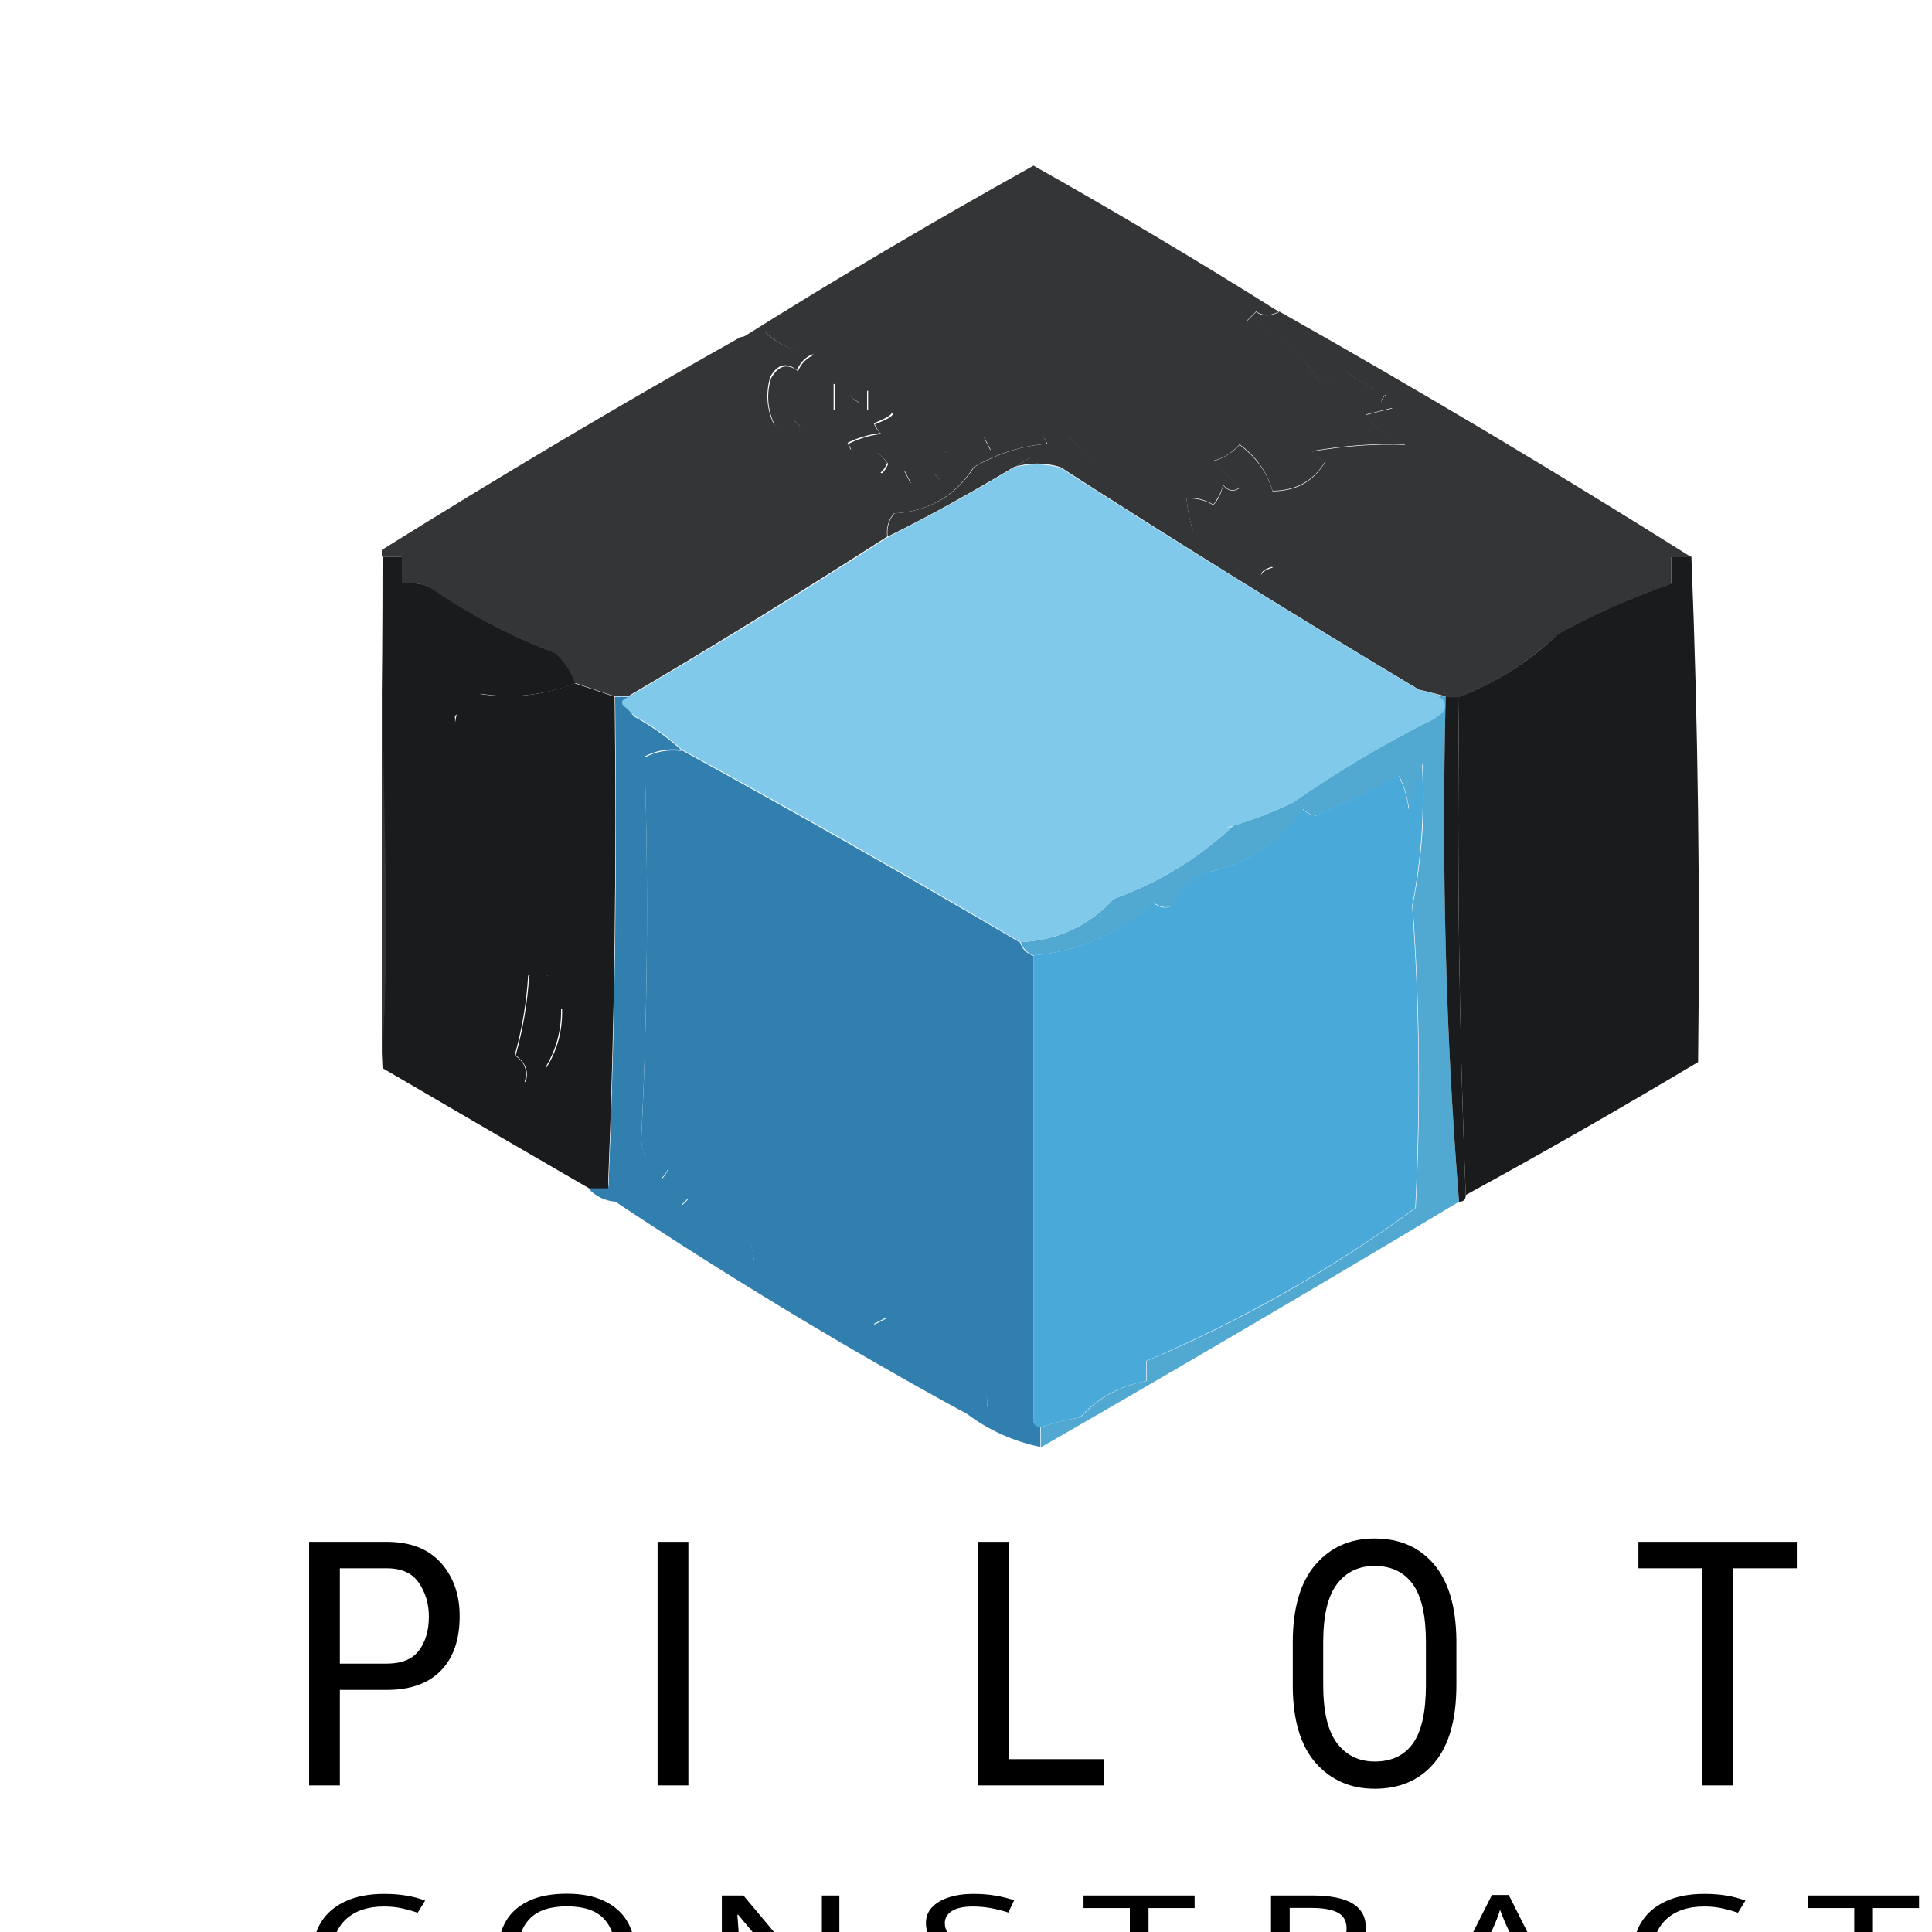
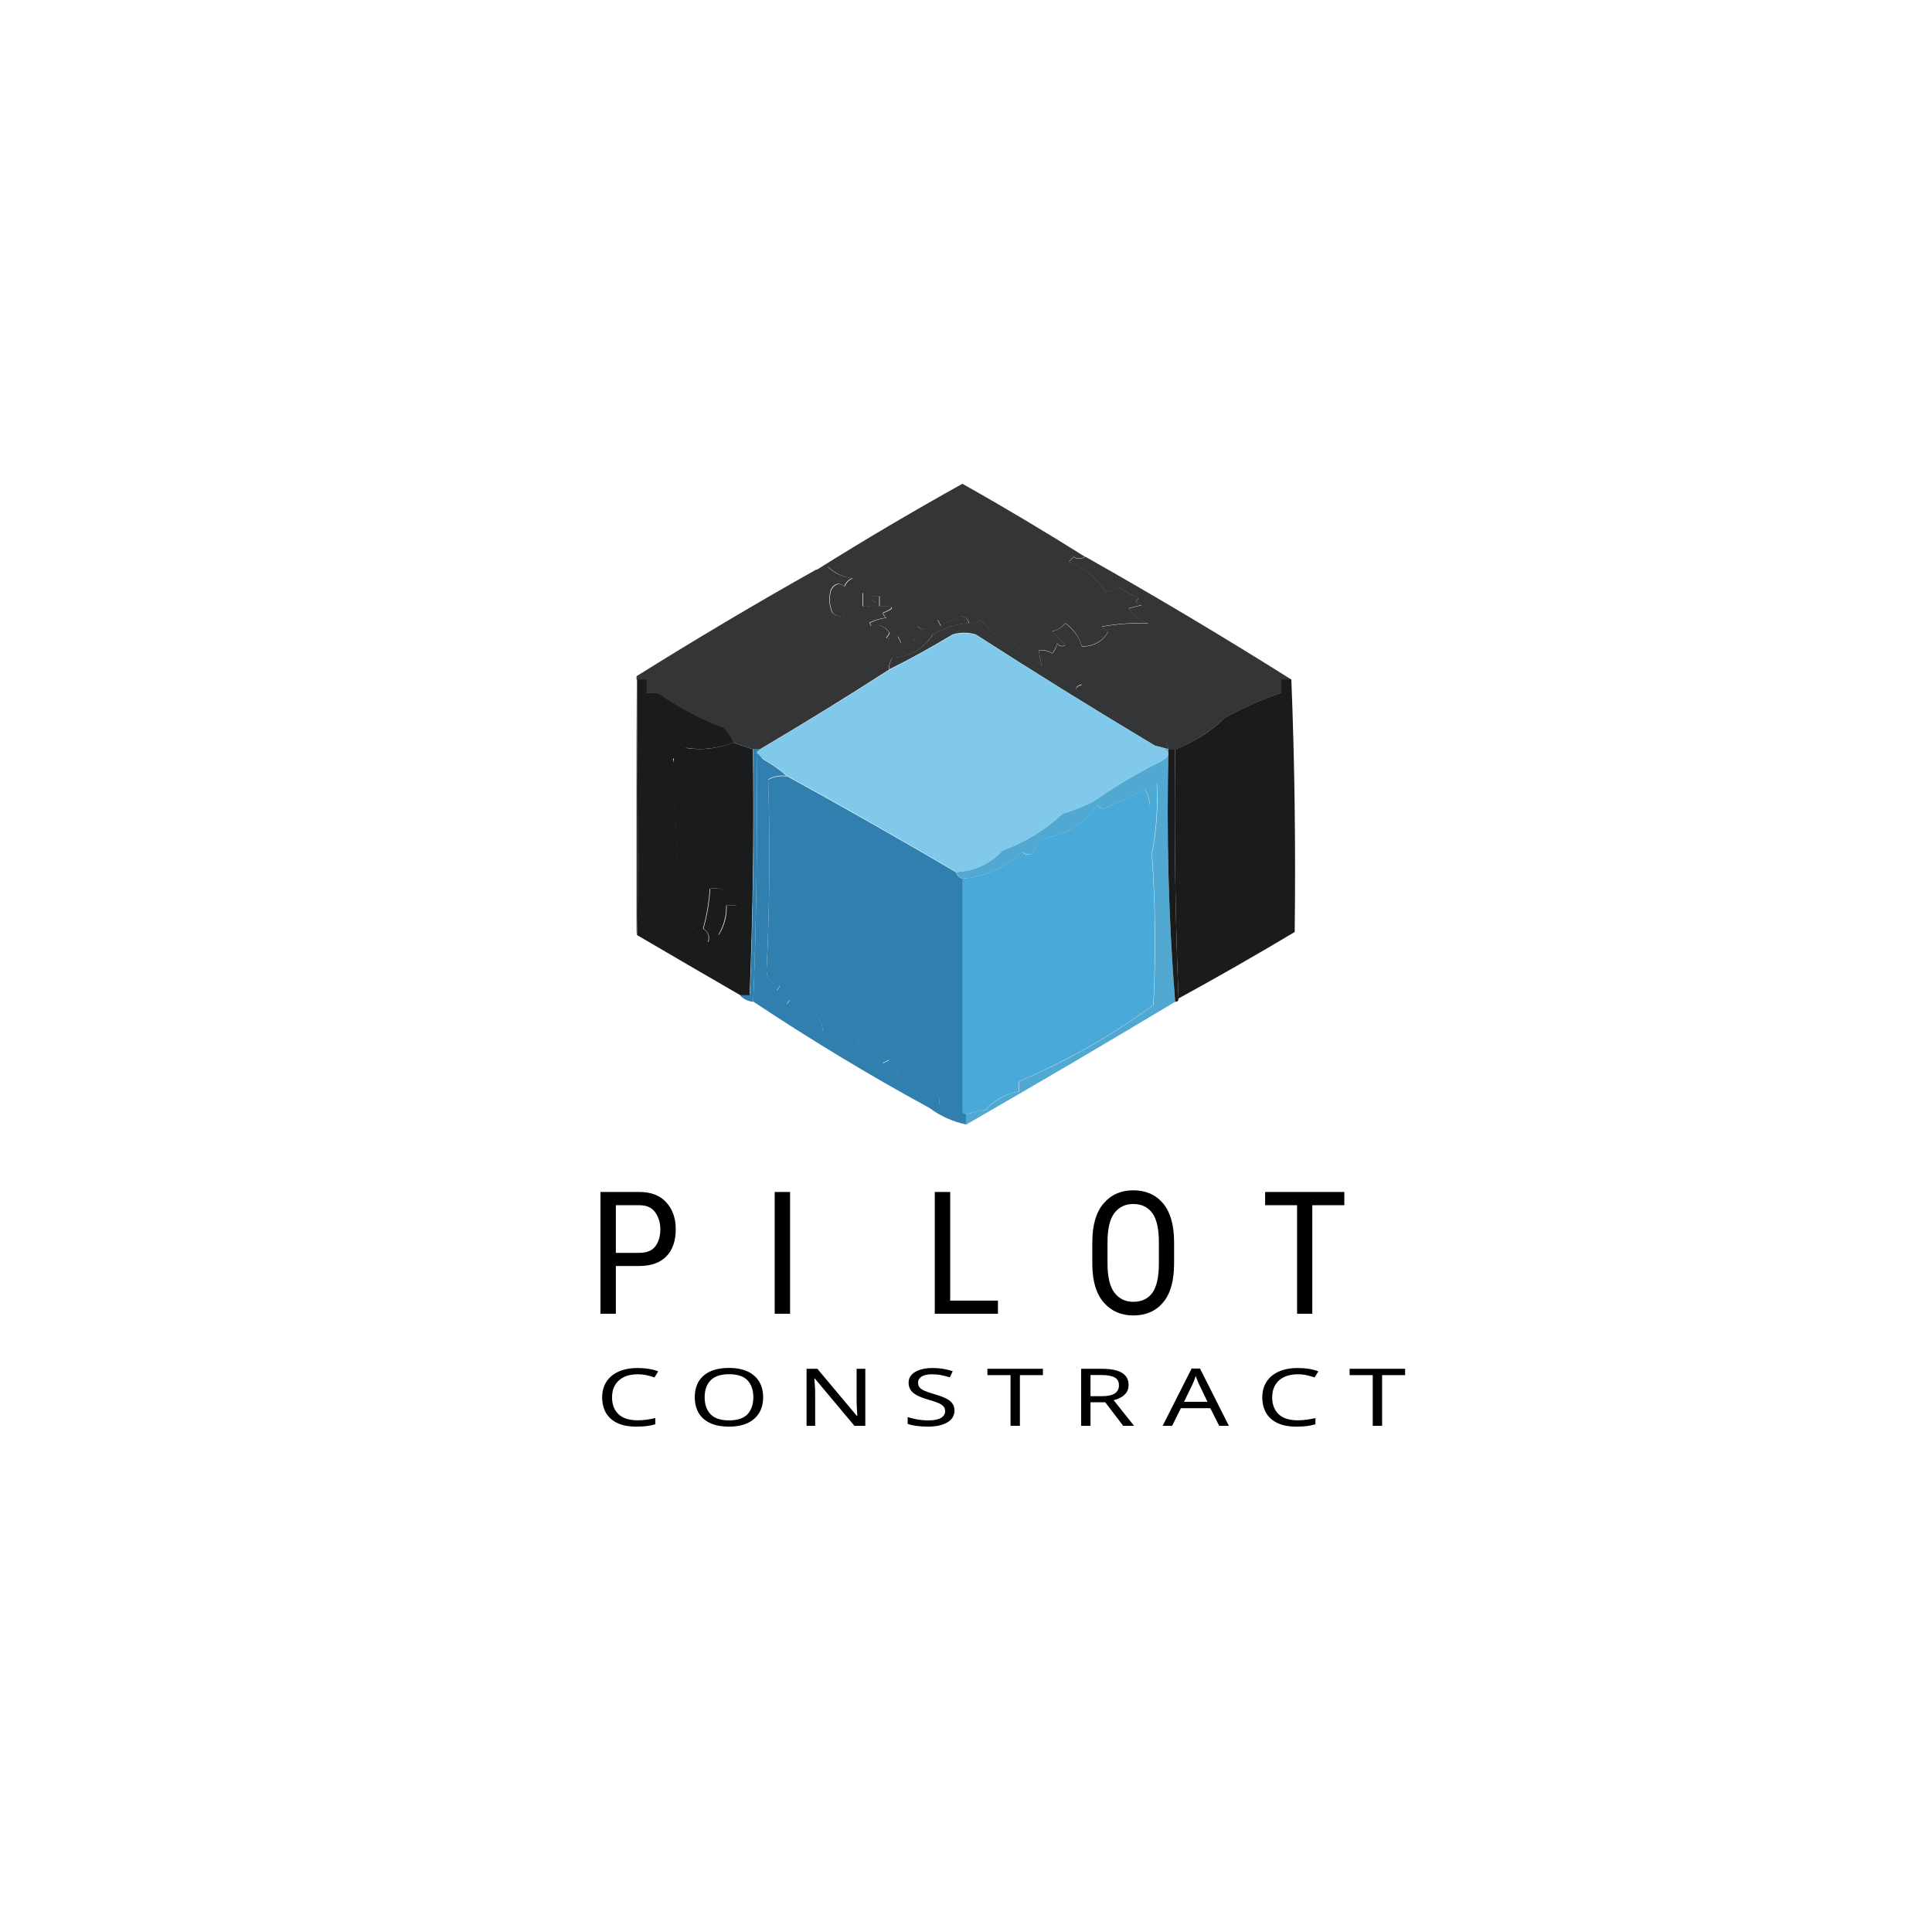
<svg xmlns="http://www.w3.org/2000/svg" version="1.1" viewBox="0 0 750 750">
  <defs>
    <style>
      .cls-1 {
-         font-family: RobotoCondensed-Regular, 'Roboto Condensed';
-         font-size: 133px;
+         fill: #1a1b1c;
      }

-       .cls-1, .cls-2, .cls-3 {
-         isolation: isolate;
+       .cls-1, .cls-2, .cls-3, .cls-4, .cls-5, .cls-6 {
+         fill-rule: evenodd;
+       }
+ 
+       .cls-2 {
+         fill: #49a9d9;
+       }
+ 
+       .cls-3 {
+         fill: #51a8d0;
      }

      .cls-4 {
-         fill: #1a1b1c;
-       }
- 
-       .cls-4, .cls-5, .cls-6, .cls-7, .cls-8, .cls-9 {
-         fill-rule: evenodd;
+         fill: #333536;
      }

      .cls-5 {
-         fill: #49a9d9;
+         fill: #307faf;
      }

      .cls-6 {
-         fill: #51a8d0;
+         fill: #81c9eb;
      }

      .cls-7 {
-         fill: #333536;
+         font-family: Candara, Candara;
+         font-size: 31px;
      }

      .cls-8 {
-         fill: #307faf;
-       }
- 
-       .cls-9 {
-         fill: #81c9eb;
-       }
- 
-       .cls-3 {
-         font-family: Candara, Candara;
-         font-size: 62px;
+         font-family: RobotoCondensed-Regular, 'Roboto Condensed';
+         font-size: 66.5px;
      }
    </style>
  </defs>
  <g>
    <g id="Layer_1">
-       <g id="Layer_1-2" data-name="Layer_1">
-         <g id="Layer_1-2">
-           <g>
-             <path class="cls-4" d="M223.2,265.3c-12,4.6-24.2,6-36.6,4-4,3.6-5.8,5-10,8.6,1.6,38,3.2,75.8,5.4,113.8,4.8,11,12.2,20.4,22,28.4,1.4-4.2,0-7.6-3.8-10.4,2.8-10.2,4.6-20.4,5.2-31,6.4-1.2,11.6.6,15.4,5.2-4.8,9.8-7.8,20.2-9,31,4.6-7,6.6-14.8,6.4-23.2h7.8c.8,11.8,0,23.4-2.6,34.8,6.8,5.8,8.6,12.8,5.2,20.6,5.4,4.8,8.2,11.2,8,18.8-29.4-17-58.6-34-88-51.2v-198.6h7.8v10.4c3.6-.4,7,0,10.4,1.2,15.2,10.6,31.4,19.2,49,25.8,3.6,3.2,6.2,7.2,7.8,11.6l-.4.2Z" />
-             <path class="cls-4" d="M656.6,216.3c2.6,64.8,3.4,130.2,2.6,196-29.8,17.8-59.8,35-90.2,51.6-2.6-64-3.4-128.6-2.6-193.4,14.4-5.6,27.4-13.6,38.6-24.6,14.2-7.8,29-14.2,43.8-19.4v-10.4h7.8v.2Z" />
-             <path class="cls-4" d="M223.2,265.3c5.2,1.8,10.4,3.4,15.4,5.2.8,64,0,127.6-2.6,190.8-.8-5.6-3.4-10.4-7.8-14.2,3.4-8,1.6-14.8-5.2-20.6,2.4-11.4,3.4-23,2.6-34.8h-7.8c.2,8.4-2,16.2-6.4,23.2,1.2-10.8,4.2-21,9-31-4-4.6-9-6.4-15.4-5.2-.6,10.6-2.4,20.8-5.2,31,4,2.6,5.2,6,3.8,10.4-9.8-8-17-17.4-22-28.4-2-36.6-3.6-73-5.2-109.6.8-4.8,1.8-9.4,2.6-14.2,15,3.8,29.6,3,43.8-2.6h.4Z" />
-             <path class="cls-6" d="M550.8,267.9c3.4.8,6.8,1.8,10.4,2.6-1.6,66.2,0,131.6,5.2,196-54,32.4-108.2,64.2-162.4,95.4v-7.8c5-1.8,10-3,15.4-3.8,7-7.8,15.6-12.4,25.8-14.2v-7.8c36.6-15.4,71.4-35.2,104.4-59.4,2-39.6,1.6-78.6-1.2-117.4,3.6-18.2,5-36.8,3.8-55.4-.8,6.4-2.4,12.4-5.2,18-.6-4.6-1.8-8.8-3.8-12.8-10.6,5.6-21.4,10.6-32.2,15.4-2-.4-3.8-1.2-5.2-2.6-9,13.2-21.4,21.4-37.4,24.6-6,2.6-10.4,6.8-12.8,12.8-2.8,1.2-5.2.8-7.8-1.2-13.2,12.2-28.6,19-46.4,20.6-2.6-.8-4.2-2.6-5.2-5.2,14.2-.6,26.4-6.2,36.2-16.8,17.4-6.2,33-15.8,46.4-28.4,8-2.4,15.6-5.4,23.2-9,17.2-12,35.2-22.8,54.2-32.2-2-3.8-3.6-7.6-5.2-11.6l-.2.2Z" />
-             <path class="cls-5" d="M403.8,554.1c-1.8,0-2.6-.8-2.6-2.6v-180.6c17.8-1.6,33.2-8.4,46.4-20.6,2.4,2.2,5,2.6,7.8,1.2,2.6-6,6.8-10.4,12.8-12.8,16-3.2,28.4-11.4,37.4-24.6,1.4,1.4,3.2,2.2,5.2,2.6,11-4.8,21.6-10,32.2-15.4,2,4,3.4,8.4,3.8,12.8,2.6-5.8,4.4-11.8,5.2-18,1,18.8-.2,37.2-3.8,55.4,2.8,38.6,3.2,77.8,1.2,117.4-33,24.2-67.8,43.8-104.4,59.4v7.8c-10.2,1.8-18.8,6.4-25.8,14.2-5.4.8-10.6,2.2-15.4,3.8h0Z" />
-             <path class="cls-8" d="M238.8,270.5h2.6c.8,65.8,0,131.2-2.6,196-4.2-.4-7.8-2.2-10.4-5.2h7.8c2.6-63.2,3.4-126.8,2.6-190.8h0Z" />
-             <path class="cls-8" d="M264.4,291.1c44.4,24.4,88.4,49.4,131.6,74.8.8,2.6,2.6,4.2,5.2,5.2v180.6c-6.2-1-12.2-2.8-18-5.2.4-3.4-.4-6.4-2.6-9-15.2,2.6-25.4-3-31-16.8-3.8-1.6-7.4-3.6-10.4-6.4,1.8-.8,3.4-1.8,5.2-2.6-5.6-.4-10.4-2.6-14.2-6.4-.8,1.8-1.8,3.4-2.6,5.2-4-6.2-7-11.8-9-16.8-7.2,2.8-12.8.6-16.8-6.4-2.6,2.2-5.6,3-9,2.6-1-9.8-6.2-16.6-15.4-20.6-4.4,3-8.8,2.6-12.8-1.2l2.6-2.6c-3.4-2.6-6.8-5.2-10.4-7.8,1.2-1,2-2.4,2.6-3.8-7.2-1.2-10.8-5.6-10.4-12.8,2.4-48.6,2.8-97.6,1.2-147,4.4-2.4,9.2-3.2,14.2-2.6v-.4Z" />
-             <path class="cls-4" d="M561.2,270.5h5.2c-.8,65,0,129.4,2.6,193.4,0,1.8-.8,2.6-2.6,2.6-5.2-64.4-6.8-129.8-5.2-196Z" />
-             <path class="cls-8" d="M241.2,270.5h2.6c-.6,3,.2,5.6,2.6,7.8,6.8,3.8,12.8,8,18,12.8-5-.6-9.8.2-14.2,2.6,1.6,49.4,1.2,98.4-1.2,147-.4,7.4,3,11.6,10.4,12.8-.6,1.6-1.4,2.8-2.6,3.8,3.4,2.6,6.8,5.2,10.4,7.8l-2.6,2.6c4.2,3.8,8.4,4.2,12.8,1.2,9.2,4,14.4,11,15.4,20.6,3.4.4,6.4-.4,9-2.6,4,7,9.6,9.2,16.8,6.4,2,5,5,10.6,9,16.8.8-1.8,1.8-3.4,2.6-5.2,3.8,3.8,8.6,6,14.2,6.4-1.8.8-3.4,1.8-5.2,2.6,3,2.8,6.4,5,10.4,6.4,5.4,13.6,15.8,19.2,31,16.8,2.2,2.6,3,5.6,2.6,9,5.8,2.4,11.8,4.2,18,5.2,0,1.8.8,2.6,2.6,2.6v7.8c-10.4-2.2-19.8-6.4-28.4-12.8-47-25.6-92.6-53.2-136.8-82.6,2.6-64.8,3.4-130.2,2.6-196v.2Z" />
-             <path class="cls-7" d="M463.2,205.9c3.6-.4,7,0,10.4,1.2,6.6,4.8,13.4,9,20.6,12.8-6.2,1.8-6.2,4.4,0,7.8,18,6.4,34.4,15.8,49,28.4,10.2,0,16.2,4.6,18,14.2-3.4-.8-6.8-1.8-10.4-2.6-46.8-28-93.2-56.8-139.2-86.4-6-1.8-12-1.8-18,0-16,9.6-32.4,18.8-49,27-.4-3.4.4-6.4,2.6-9,13.4-.8,23.8-6.8,31-18,9-5.2,18.4-8.2,28.4-9,3.4.4,6.4-.4,9-2.6,6.8,9.2,15.8,15.6,27,19.4,7.4,5.2,14.2,10.8,20.6,16.8h0Z" />
-             <path class="cls-9" d="M550.4,267.7s.4,0,.6.2c12,1.8,12.6,8,4.8,11.6-18.8,9.4-36.8,20.2-54,32.2h-.2c-7.4,3.6-15,6.6-22.6,8.8-7.6,2.2-.4.2-.6.4-13.4,12.4-28.6,21.8-45.8,28-.2,0-.4.2-.6.4-9.6,10.2-21.4,15.6-35.2,16.4-.4,0-.8,0-1-.2-43-25.4-86.6-50.2-130.8-74.4,0,0-.2,0-.4-.2-5.2-4.8-11.2-9-18-12.8l-4.6-4.2c-.8-.8-.6-2,.2-2.4,34.6-20.2,68.6-41.2,102.2-62.8h0c16.4-8.4,32.8-17.2,48.8-27s.4,0,.4-.2c5.8-1.6,11.6-1.6,17.6,0s.4,0,.6.2c45.8,29.4,92,58,138.8,86h-.2Z" />
-             <path class="cls-7" d="M406.4,172.3c-10,.8-19.4,3.8-28.4,9-7.2,11.2-17.4,17.2-31,18-2.2,2.6-3,5.6-2.6,9-33,21.2-66.6,42-100.6,62h-5.2c-5.2-1.8-10.4-3.4-15.4-5.2-1.6-4.4-4.2-8.4-7.8-11.6-17.6-6.6-33.8-15.2-49-25.8-3.4-1.2-6.8-1.6-10.4-1.2v-10.4h-7.8v198.6c3.8-67.6,0-80.6,0-201.2,45.8-28.6,92.2-56.2,139.2-82.6,3-.4,6-1.4,9-2.6,5.2,5.2,11.6,8.2,19.4,9-3,1.2-5.2,3.4-6.4,6.4-4-3.2-7.6-2.4-10.4,2.6-1.8,6.2-1.4,12.2,1.2,18,3.2,2.8,6.6,3.4,10.4,1.2l-2.6-2.6c4.2-2.8,6.8-6.6,7.8-11.6,2.2-2.2,4.8-3.2,7.8-2.6v10.4c3.8.6,7.2,0,10.4-2.6-6.8-3.8-6-5.6,2.6-5.2v7.8c11.8-.4,12.6,1.2,2.6,5.2.6,1.6,1.4,2.8,2.6,3.8-4.6.6-8.8,1.8-12.8,3.8.4.8.8,1.8,1.2,2.6,5.6-2,10.2-.4,14.2,5.2-.6,1.6-1.4,2.8-2.6,3.8,3.4,1.8,6.4,1.4,9-1.2.8,1.8,1.8,3.4,2.6,5.2,3.6-1.8,7.6-2.2,11.6-1.2l-2.6-2.6c1.8-2.8,3-5.8,3.8-9,1.4,1.4,3.2,2.2,5.2,2.6,3.4-2.6,6.8-5.2,10.4-7.8.8,1.8,1.8,3.4,2.6,5.2,4.8-3.2,10-5.8,15.4-7.8,3.4.4,5.6,2,6.4,5.2l.2.2Z" />
-             <path class="cls-7" d="M496.6,120.9c54.2,30.6,107.6,62.4,160,95.4h-7.8v10.4c-15,5.2-29.6,11.6-43.8,19.4-11.4,10.8-24.2,19-38.6,24.6h-5.2c-2-9.6-8-14.4-18-14.2-14.6-12.6-31-22-49-28.4-6.2-3.4-6.2-6,0-7.8-7.2-3.8-14-8.2-20.6-12.8-3.4-1.2-6.8-1.6-10.4-1.2-1.4-4.2-2.2-8.4-2.6-12.8,3.6-.2,7.2.6,10.4,2.6,2-2.2,3.2-4.8,3.8-7.8,1.8,2.4,4,2.8,6.4,1.2-3.4-3.4-6.8-6.8-10.4-10.4,4-1.2,7.6-3.2,10.4-6.4,6.4,4.8,10.8,10.8,12.8,18,9.2,0,16-3.8,20.6-11.6-2-.8-3.8-2-5.2-3.8,12.4-2.2,24.4-3,36.2-2.6-6.2-2.4-11.4-6.2-15.4-11.6,3.4-.8,6.8-1.8,10.4-2.6-4.6-.8-5.6-2.6-2.6-5.2-5.4-2.4-10.6-5.6-15.4-9-3.4,2.4-6.8,3.6-10.4,3.8-7-10.8-16.4-18.6-28.4-23.2l3.8-3.8c2.6,1.8,5.6,1.8,9,0v-.2Z" />
-             <path class="cls-7" d="M496.6,120.9c-3.4,1.8-6.4,1.8-9,0l-3.8,3.8c12,4.6,21.4,12.4,28.4,23.2,3.4,0,6.8-1.4,10.4-3.8,4.8,3.6,10,6.6,15.4,9-3,2.6-2,4.4,2.6,5.2-3.4.8-6.8,1.8-10.4,2.6,4,5.4,9.2,9.2,15.4,11.6-11.6-.4-23.8.4-36.2,2.6,1.4,1.8,3,3,5.2,3.8-4.6,7.8-11.6,11.6-20.6,11.6-2.2-7.4-6.4-13.4-12.8-18-2.8,3.2-6.2,5.4-10.4,6.4,3.4,3.4,6.8,6.8,10.4,10.4-2.4,1.6-4.6,1.2-6.4-1.2-.6,2.8-2,5.4-3.8,7.8-3.2-2-6.6-2.8-10.4-2.6.4,4.4,1.2,8.8,2.6,12.8-6.4-5.8-13.2-11.4-20.6-16.8-11.2-3.6-20.2-10.2-27-19.4-2.6,2.2-5.6,3-9,2.6-1-3-3-4.8-6.4-5.2-5.6,1.8-10.6,4.4-15.4,7.8-.8-1.8-1.8-3.4-2.6-5.2-3.4,2.6-6.8,5.2-10.4,7.8-2-.4-3.8-1.2-5.2-2.6-.8,3.2-2,6.2-3.8,9l2.6,2.6c-4-1-8-.6-11.6,1.2-.8-1.8-1.8-3.4-2.6-5.2-2.8,2.6-5.8,3-9,1.2,1.2-1,2-2.4,2.6-3.8-4-5.6-8.6-7.2-14.2-5.2-.4-.8-.8-1.8-1.2-2.6,4-2,8.4-3.4,12.8-3.8-1.2-1-2-2.4-2.6-3.8,10-3.8,9.2-5.6-2.6-5.2v-7.8c-8.6-.4-9.4,1.2-2.6,5.2-3,2.4-6.6,3.2-10.4,2.6v-10.4c-3-.6-5.6.2-7.8,2.6-1,5-3.6,8.8-7.8,11.6l2.6,2.6c-3.8,2-7.2,1.6-10.4-1.2-2.6-5.8-3.2-11.8-1.2-18,2.8-4.8,6.2-5.8,10.4-2.6,1.2-3,3.4-5.2,6.4-6.4-7.6-.8-14-4-19.4-9-3,1.2-6,2.2-9,2.6,37.2-23.4,75-45.6,113.4-67,32.4,18.2,64.2,37.2,95.4,56.8v-.2Z" />
-           </g>
-           <g class="cls-2">
-             <g class="cls-2">
-               <text class="cls-3" transform="translate(116.6 780.1) scale(1.3 1)">
-                 <tspan x="0" y="0">C O N S T R A C T</tspan>
-               </text>
-             </g>
-           </g>
-           <g class="cls-2">
-             <g class="cls-2">
-               <text class="cls-1" transform="translate(109.8 693.1)">
-                 <tspan x="0" y="0" xml:space="preserve">P  I   L  O  T</tspan>
-               </text>
-             </g>
-           </g>
+       <g>
+         <g>
+           <path class="cls-1" d="M284.6,288.3c-6,2.3-12.1,3-18.3,2-2,1.8-2.9,2.5-5,4.3.8,19,1.6,37.9,2.7,56.9,2.4,5.5,6.1,10.2,11,14.2.7-2.1,0-3.8-1.9-5.2,1.4-5.1,2.3-10.2,2.6-15.5,3.2-.6,5.8.3,7.7,2.6-2.4,4.9-3.9,10.1-4.5,15.5,2.3-3.5,3.3-7.4,3.2-11.6h3.9c.4,5.9,0,11.7-1.3,17.4,3.4,2.9,4.3,6.4,2.6,10.3,2.7,2.4,4.1,5.6,4,9.4-14.7-8.5-29.3-17-44-25.6v-99.3h3.9v5.2c1.8-.2,3.5,0,5.2.6,7.6,5.3,15.7,9.6,24.5,12.9,1.8,1.6,3.1,3.6,3.9,5.8Z" />
+           <path class="cls-1" d="M501.3,263.8c1.3,32.4,1.7,65.1,1.3,98-14.9,8.9-29.9,17.5-45.1,25.8-1.3-32-1.7-64.3-1.3-96.7,7.2-2.8,13.7-6.8,19.3-12.3,7.1-3.9,14.5-7.1,21.9-9.7v-5.2h3.9Z" />
+           <path class="cls-1" d="M284.6,288.3c2.6.9,5.2,1.7,7.7,2.6.4,32,0,63.8-1.3,95.4-.4-2.8-1.7-5.2-3.9-7.1,1.7-4,.8-7.4-2.6-10.3,1.2-5.7,1.7-11.5,1.3-17.4h-3.9c.1,4.2-1,8.1-3.2,11.6.6-5.4,2.1-10.5,4.5-15.5-2-2.3-4.5-3.2-7.7-2.6-.3,5.3-1.2,10.4-2.6,15.5,2,1.3,2.6,3,1.9,5.2-4.9-4-8.5-8.7-11-14.2-1-18.3-1.8-36.5-2.6-54.8.4-2.4.9-4.7,1.3-7.1,7.5,1.9,14.8,1.5,21.9-1.3Z" />
+           <path class="cls-3" d="M448.4,289.6c1.7.4,3.4.9,5.2,1.3-.8,33.1,0,65.8,2.6,98-27,16.2-54.1,32.1-81.2,47.7v-3.9c2.5-.9,5-1.5,7.7-1.9,3.5-3.9,7.8-6.2,12.9-7.1v-3.9c18.3-7.7,35.7-17.6,52.2-29.7,1-19.8.8-39.3-.6-58.7,1.8-9.1,2.5-18.4,1.9-27.7-.4,3.2-1.2,6.2-2.6,9-.3-2.3-.9-4.4-1.9-6.4-5.3,2.8-10.7,5.3-16.1,7.7-1-.2-1.9-.6-2.6-1.3-4.5,6.6-10.7,10.7-18.7,12.3-3,1.3-5.2,3.4-6.4,6.4-1.4.6-2.6.4-3.9-.6-6.6,6.1-14.3,9.5-23.2,10.3-1.3-.4-2.1-1.3-2.6-2.6,7.1-.3,13.2-3.1,18.1-8.4,8.7-3.1,16.5-7.9,23.2-14.2,4-1.2,7.8-2.7,11.6-4.5,8.6-6,17.6-11.4,27.1-16.1-1-1.9-1.8-3.8-2.6-5.8Z" />
+           <path class="cls-2" d="M374.9,432.7c-.9,0-1.3-.4-1.3-1.3v-90.3c8.9-.8,16.6-4.2,23.2-10.3,1.2,1.1,2.5,1.3,3.9.6,1.3-3,3.4-5.2,6.4-6.4,8-1.6,14.2-5.7,18.7-12.3.7.7,1.6,1.1,2.6,1.3,5.5-2.4,10.8-5,16.1-7.7,1,2,1.7,4.2,1.9,6.4,1.3-2.9,2.2-5.9,2.6-9,.5,9.4-.1,18.6-1.9,27.7,1.4,19.3,1.6,38.9.6,58.7-16.5,12.1-33.9,21.9-52.2,29.7v3.9c-5.1.9-9.4,3.2-12.9,7.1-2.7.4-5.3,1.1-7.7,1.9Z" />
+           <path class="cls-5" d="M292.4,290.9h1.3c.4,32.9,0,65.6-1.3,98-2.1-.2-3.9-1.1-5.2-2.6h3.9c1.3-31.6,1.7-63.4,1.3-95.4Z" />
+           <path class="cls-5" d="M305.3,301.2c22.2,12.2,44.2,24.7,65.8,37.4.4,1.3,1.3,2.1,2.6,2.6v90.3c-3.1-.5-6.1-1.4-9-2.6.2-1.7-.2-3.2-1.3-4.5-7.6,1.3-12.7-1.5-15.5-8.4-1.9-.8-3.7-1.8-5.2-3.2.9-.4,1.7-.9,2.6-1.3-2.8-.2-5.2-1.3-7.1-3.2-.4.9-.9,1.7-1.3,2.6-2-3.1-3.5-5.9-4.5-8.4-3.6,1.4-6.4.3-8.4-3.2-1.3,1.1-2.8,1.5-4.5,1.3-.5-4.9-3.1-8.3-7.7-10.3-2.2,1.5-4.4,1.3-6.4-.6l1.3-1.3c-1.7-1.3-3.4-2.6-5.2-3.9.6-.5,1-1.2,1.3-1.9-3.6-.6-5.4-2.8-5.2-6.4,1.2-24.3,1.4-48.8.6-73.5,2.2-1.2,4.6-1.6,7.1-1.3Z" />
+           <path class="cls-1" d="M453.6,290.9h2.6c-.4,32.5,0,64.7,1.3,96.7,0,.9-.4,1.3-1.3,1.3-2.6-32.2-3.4-64.9-2.6-98Z" />
+           <path class="cls-5" d="M293.7,290.9h1.3c-.3,1.5.1,2.8,1.3,3.9,3.4,1.9,6.4,4,9,6.4-2.5-.3-4.9.1-7.1,1.3.8,24.7.6,49.2-.6,73.5-.2,3.7,1.5,5.8,5.2,6.4-.3.8-.7,1.4-1.3,1.9,1.7,1.3,3.4,2.6,5.2,3.9l-1.3,1.3c2.1,1.9,4.2,2.1,6.4.6,4.6,2,7.2,5.5,7.7,10.3,1.7.2,3.2-.2,4.5-1.3,2,3.5,4.8,4.6,8.4,3.2,1,2.5,2.5,5.3,4.5,8.4.4-.9.9-1.7,1.3-2.6,1.9,1.9,4.3,3,7.1,3.2-.9.4-1.7.9-2.6,1.3,1.5,1.4,3.2,2.5,5.2,3.2,2.7,6.8,7.9,9.6,15.5,8.4,1.1,1.3,1.5,2.8,1.3,4.5,2.9,1.2,5.9,2.1,9,2.6,0,.9.4,1.3,1.3,1.3v3.9c-5.2-1.1-9.9-3.2-14.2-6.4-23.5-12.8-46.3-26.6-68.4-41.3,1.3-32.4,1.7-65.1,1.3-98Z" />
+           <path class="cls-4" d="M404.6,258.6c1.8-.2,3.5,0,5.2.6,3.3,2.4,6.7,4.5,10.3,6.4-3.1.9-3.1,2.2,0,3.9,9,3.2,17.2,7.9,24.5,14.2,5.1,0,8.1,2.3,9,7.1-1.7-.4-3.4-.9-5.2-1.3-23.4-14-46.6-28.4-69.6-43.2-3-.9-6-.9-9,0-8,4.8-16.2,9.4-24.5,13.5-.2-1.7.2-3.2,1.3-4.5,6.7-.4,11.9-3.4,15.5-9,4.5-2.6,9.2-4.1,14.2-4.5,1.7.2,3.2-.2,4.5-1.3,3.4,4.6,7.9,7.8,13.5,9.7,3.7,2.6,7.1,5.4,10.3,8.4Z" />
+           <path class="cls-6" d="M448.3,289.5c0,0,.2,0,.3.1,6,.9,6.3,4,2.4,5.8-9.4,4.7-18.4,10.1-27,16.1,0,0,0,0-.1,0-3.7,1.8-7.5,3.3-11.3,4.4s-.2.1-.3.2c-6.7,6.2-14.3,10.9-22.9,14-.1,0-.2.1-.3.2-4.8,5.1-10.7,7.8-17.6,8.2-.2,0-.4,0-.5-.1-21.5-12.7-43.3-25.1-65.4-37.2,0,0-.1,0-.2-.1-2.6-2.4-5.6-4.5-9-6.4l-2.3-2.1c-.4-.4-.3-1,.1-1.2,17.3-10.1,34.3-20.6,51.1-31.4,0,0,0,0,0,0,8.2-4.2,16.4-8.6,24.4-13.5s.2,0,.2-.1c2.9-.8,5.8-.8,8.8,0s.2,0,.3.1c22.9,14.7,46,29,69.4,43Z" />
+           <path class="cls-4" d="M376.2,241.9c-5,.4-9.7,1.9-14.2,4.5-3.6,5.6-8.7,8.6-15.5,9-1.1,1.3-1.5,2.8-1.3,4.5-16.5,10.6-33.3,21-50.3,31h-2.6c-2.6-.9-5.2-1.7-7.7-2.6-.8-2.2-2.1-4.2-3.9-5.8-8.8-3.3-16.9-7.6-24.5-12.9-1.7-.6-3.4-.8-5.2-.6v-5.2h-3.9v99.3c1.9-33.8,0-40.3,0-100.6,22.9-14.3,46.1-28.1,69.6-41.3,1.5-.2,3-.7,4.5-1.3,2.6,2.6,5.8,4.1,9.7,4.5-1.5.6-2.6,1.7-3.2,3.2-2-1.6-3.8-1.2-5.2,1.3-.9,3.1-.7,6.1.6,9,1.6,1.4,3.3,1.7,5.2.6l-1.3-1.3c2.1-1.4,3.4-3.3,3.9-5.8,1.1-1.1,2.4-1.6,3.9-1.3v5.2c1.9.3,3.6,0,5.2-1.3-3.4-1.9-3-2.8,1.3-2.6v3.9c5.9-.2,6.3.6,1.3,2.6.3.8.7,1.4,1.3,1.9-2.3.3-4.4.9-6.4,1.9.2.4.4.9.6,1.3,2.8-1,5.1-.2,7.1,2.6-.3.8-.7,1.4-1.3,1.9,1.7.9,3.2.7,4.5-.6.4.9.9,1.7,1.3,2.6,1.8-.9,3.8-1.1,5.8-.6l-1.3-1.3c.9-1.4,1.5-2.9,1.9-4.5.7.7,1.6,1.1,2.6,1.3,1.7-1.3,3.4-2.6,5.2-3.9.4.9.9,1.7,1.3,2.6,2.4-1.6,5-2.9,7.7-3.9,1.7.2,2.8,1,3.2,2.6Z" />
+           <path class="cls-4" d="M421.3,216.1c27.1,15.3,53.8,31.2,80,47.7h-3.9v5.2c-7.5,2.6-14.8,5.8-21.9,9.7-5.7,5.4-12.1,9.5-19.3,12.3h-2.6c-1-4.8-4-7.2-9-7.1-7.3-6.3-15.5-11-24.5-14.2-3.1-1.7-3.1-3,0-3.9-3.6-1.9-7-4.1-10.3-6.4-1.7-.6-3.4-.8-5.2-.6-.7-2.1-1.1-4.2-1.3-6.4,1.8-.1,3.6.3,5.2,1.3,1-1.1,1.6-2.4,1.9-3.9.9,1.2,2,1.4,3.2.6-1.7-1.7-3.4-3.4-5.2-5.2,2-.6,3.8-1.6,5.2-3.2,3.2,2.4,5.4,5.4,6.4,9,4.6,0,8-1.9,10.3-5.8-1-.4-1.9-1-2.6-1.9,6.2-1.1,12.2-1.5,18.1-1.3-3.1-1.2-5.7-3.1-7.7-5.8,1.7-.4,3.4-.9,5.2-1.3-2.3-.4-2.8-1.3-1.3-2.6-2.7-1.2-5.3-2.8-7.7-4.5-1.7,1.2-3.4,1.8-5.2,1.9-3.5-5.4-8.2-9.3-14.2-11.6l1.9-1.9c1.3.9,2.8.9,4.5,0Z" />
+           <path class="cls-4" d="M421.3,216.1c-1.7.9-3.2.9-4.5,0l-1.9,1.9c6,2.3,10.7,6.2,14.2,11.6,1.7,0,3.4-.7,5.2-1.9,2.4,1.8,5,3.3,7.7,4.5-1.5,1.3-1,2.2,1.3,2.6-1.7.4-3.4.9-5.2,1.3,2,2.7,4.6,4.6,7.7,5.8-5.8-.2-11.9.2-18.1,1.3.7.9,1.5,1.5,2.6,1.9-2.3,3.9-5.8,5.8-10.3,5.8-1.1-3.7-3.2-6.7-6.4-9-1.4,1.6-3.1,2.7-5.2,3.2,1.7,1.7,3.4,3.4,5.2,5.2-1.2.8-2.3.6-3.2-.6-.3,1.4-1,2.7-1.9,3.9-1.6-1-3.3-1.4-5.2-1.3.2,2.2.6,4.4,1.3,6.4-3.2-2.9-6.6-5.7-10.3-8.4-5.6-1.8-10.1-5.1-13.5-9.7-1.3,1.1-2.8,1.5-4.5,1.3-.5-1.5-1.5-2.4-3.2-2.6-2.8.9-5.3,2.2-7.7,3.9-.4-.9-.9-1.7-1.3-2.6-1.7,1.3-3.4,2.6-5.2,3.9-1-.2-1.9-.6-2.6-1.3-.4,1.6-1,3.1-1.9,4.5l1.3,1.3c-2-.5-4-.3-5.8.6-.4-.9-.9-1.7-1.3-2.6-1.4,1.3-2.9,1.5-4.5.6.6-.5,1-1.2,1.3-1.9-2-2.8-4.3-3.6-7.1-2.6-.2-.4-.4-.9-.6-1.3,2-1,4.2-1.7,6.4-1.9-.6-.5-1-1.2-1.3-1.9,5-1.9,4.6-2.8-1.3-2.6v-3.9c-4.3-.2-4.7.6-1.3,2.6-1.5,1.2-3.3,1.6-5.2,1.3v-5.2c-1.5-.3-2.8.1-3.9,1.3-.5,2.5-1.8,4.4-3.9,5.8l1.3,1.3c-1.9,1-3.6.8-5.2-.6-1.3-2.9-1.6-5.9-.6-9,1.4-2.4,3.1-2.9,5.2-1.3.6-1.5,1.7-2.6,3.2-3.2-3.8-.4-7-2-9.7-4.5-1.5.6-3,1.1-4.5,1.3,18.6-11.7,37.5-22.8,56.7-33.5,16.2,9.1,32.1,18.6,47.7,28.4Z" />
        </g>
+         <text class="cls-7" transform="translate(231.3 553.5) scale(1.3 1)">
+           <tspan x="0" y="0">C O N S T R A C T</tspan>
+         </text>
+         <text class="cls-8" transform="translate(228 510)">
+           <tspan x="0" y="0" xml:space="preserve">P  I   L  O  T</tspan>
+         </text>
      </g>
    </g>
  </g>
</svg>
